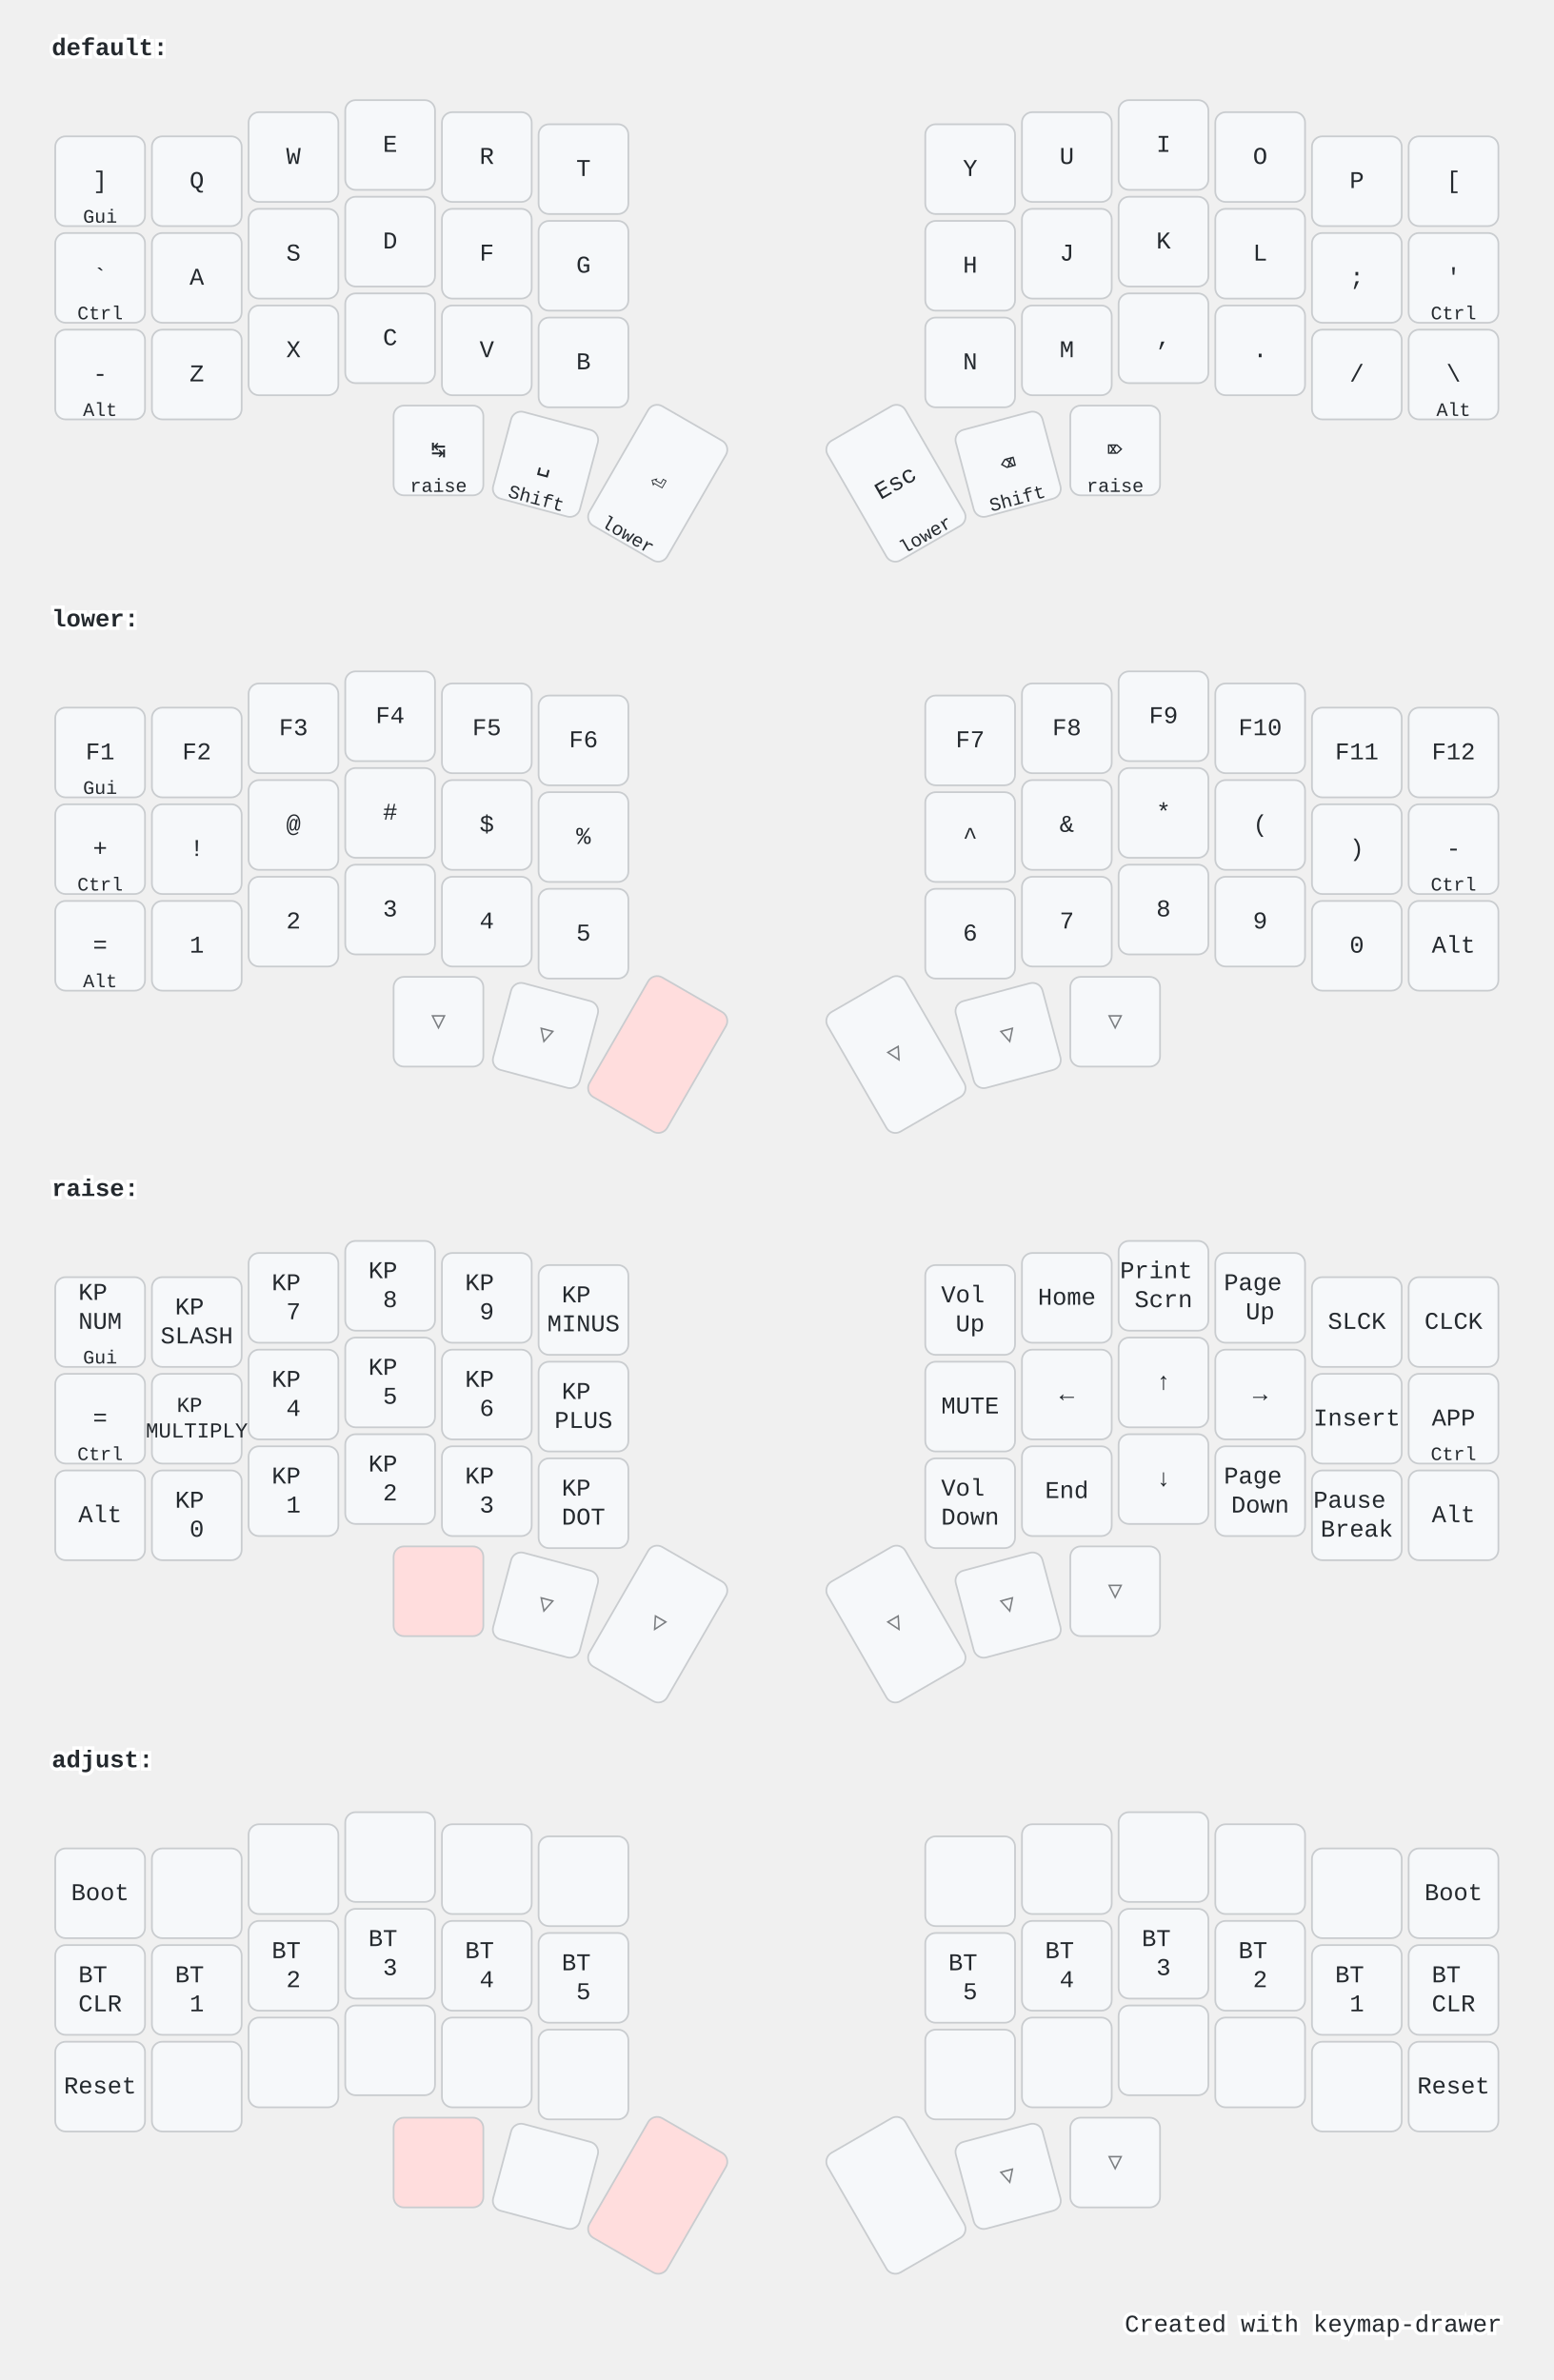
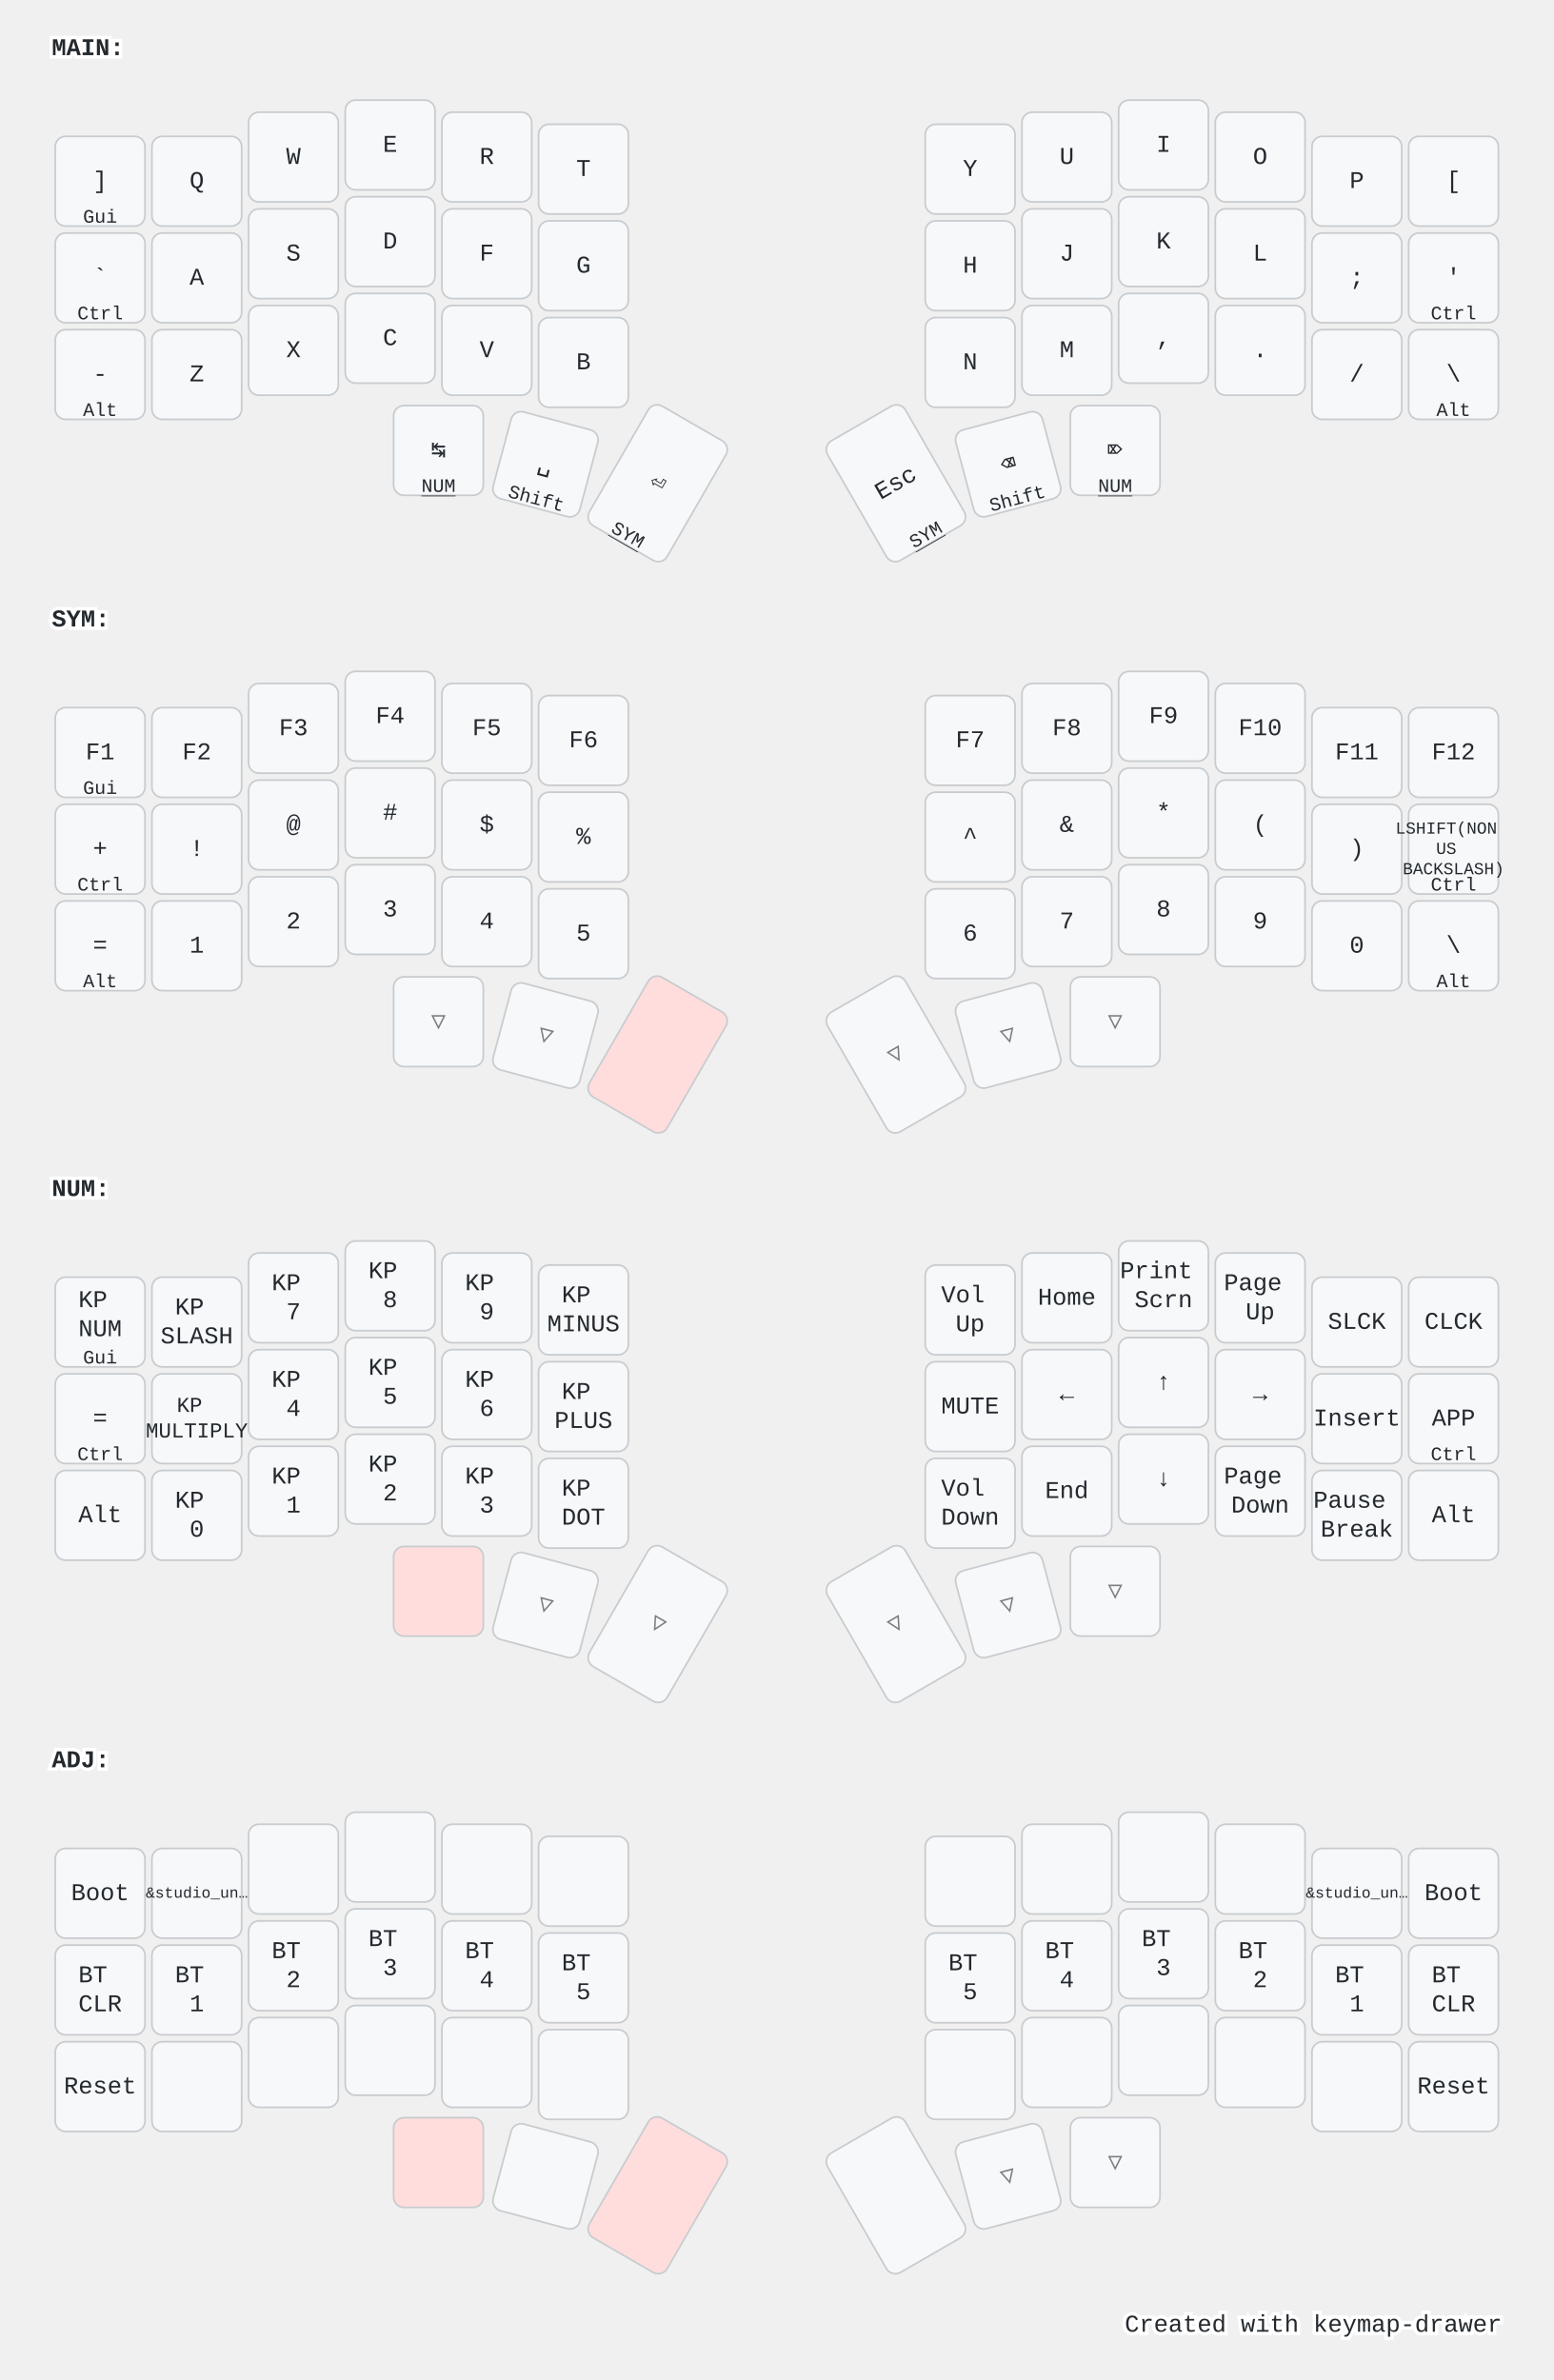
<svg xmlns="http://www.w3.org/2000/svg" width="900" height="1379" viewBox="0 0 900 1379" class="keymap">
  <style>/* inherit to force styles through use tags */
svg path {
    fill: inherit;
}

/* font and background color specifications */
svg.keymap {
    font-family: SFMono-Regular,Consolas,Liberation Mono,Menlo,monospace;
    font-size: 14px;
    font-kerning: normal;
    text-rendering: optimizeLegibility;
    fill: #24292e;
}

/* default key styling */
rect.key {
    fill: #f6f8fa;
}

rect.key, rect.combo {
    stroke: #c9cccf;
    stroke-width: 1;
}

/* default key side styling, only used is draw_key_sides is set */
rect.side {
    filter: brightness(90%);
}

/* color accent for combo boxes */
rect.combo, rect.combo-separate {
    fill: #cdf;
}

/* color accent for held keys */
rect.held, rect.combo.held {
    fill: #fdd;
}

/* color accent for ghost (optional) keys */
rect.ghost, rect.combo.ghost {
    stroke-dasharray: 4, 4;
    stroke-width: 2;
}

text {
    text-anchor: middle;
    dominant-baseline: middle;
}

/* styling for layer labels */
text.label {
    font-weight: bold;
    text-anchor: start;
    stroke: white;
    stroke-width: 4;
    paint-order: stroke;
}

/* styling for optional footer */
text.footer {
    text-anchor: end;
    dominant-baseline: auto;
    stroke: white;
    stroke-width: 4;
    paint-order: stroke;
}

- /* styling for combo tap, and key hold/shifted label text */
- text.combo, text.hold, text.shifted {
+ /* styling for combo tap, and key non-tap label text */
+ text.combo, text.hold, text.shifted, text.left, text.right, text.tl, text.tr, text.bl, text.br {
    font-size: 11px;
}

- text.hold {
+ text.hold, text.bl, text.br {
    text-anchor: middle;
    dominant-baseline: auto;
}

- text.shifted {
+ text.shifted, text.tl, text.tr {
    text-anchor: middle;
    dominant-baseline: hanging;
}

+ text.left, text.tl, text.bl {
+     text-anchor: start;
+ }
+ 
+ text.right, text.tr, text.br {
+     text-anchor: end;
+ }
+ 
+ text.layer-activator {
+     text-decoration: underline;
+ }
+ 
/* styling for hold/shifted label text in combo box */
- text.combo.hold, text.combo.shifted {
+ text.combo.hold, text.combo.shifted, text.combo.left, text.combo.right {
    font-size: 8px;
}

/* lighter symbol for transparent keys */
text.trans {
    fill: #7b7e81;
}

/* styling for combo dendrons */
path.combo {
    stroke-width: 1;
    stroke: gray;
    fill: none;
}

/* Start Tabler Icons Cleanup */
/* cannot use height/width with glyphs */
.icon-tabler &gt; path {
    fill: inherit;
    stroke: inherit;
    stroke-width: 2;
}
/* hide tabler's default box */
.icon-tabler &gt; path[stroke="none"][fill="none"] {
    visibility: hidden;
}
/* End Tabler Icons Cleanup */

@media (prefers-color-scheme: dark) {
svg.keymap { fill: #d1d6db; }
rect.key { fill: #3f4750; }
rect.key, rect.combo { stroke: #60666c; }
rect.combo, rect.combo-separate { fill: #1f3d7a; }
rect.held, rect.combo.held { fill: #854747; }
text.label, text.footer { stroke: black; }
text.trans { fill: #7e8184; }
path.combo { stroke: #7f7f7f; }

}</style>
-   <g transform="translate(30, 0)" class="layer-default">
-     <text x="0" y="28" class="label">default:</text>
+   <g transform="translate(30, 0)" class="layer-MAIN">
+     <text x="0" y="28" class="label" id="MAIN">MAIN:</text>
    <g transform="translate(0, 56)">
      <g transform="translate(28, 49)" class="key keypos-0">
        <rect rx="6" ry="6" x="-26" y="-26" width="52" height="52" class="key" />
        <text x="0" y="0" class="key tap">]</text>
        <text x="0" y="24" class="key hold">Gui</text>
      </g>
      <g transform="translate(84, 49)" class="key keypos-1">
        <rect rx="6" ry="6" x="-26" y="-26" width="52" height="52" class="key" />
        <text x="0" y="0" class="key tap">Q</text>
      </g>
      <g transform="translate(140, 35)" class="key keypos-2">
        <rect rx="6" ry="6" x="-26" y="-26" width="52" height="52" class="key" />
        <text x="0" y="0" class="key tap">W</text>
      </g>
      <g transform="translate(196, 28)" class="key keypos-3">
        <rect rx="6" ry="6" x="-26" y="-26" width="52" height="52" class="key" />
        <text x="0" y="0" class="key tap">E</text>
      </g>
      <g transform="translate(252, 35)" class="key keypos-4">
        <rect rx="6" ry="6" x="-26" y="-26" width="52" height="52" class="key" />
        <text x="0" y="0" class="key tap">R</text>
      </g>
      <g transform="translate(308, 42)" class="key keypos-5">
        <rect rx="6" ry="6" x="-26" y="-26" width="52" height="52" class="key" />
        <text x="0" y="0" class="key tap">T</text>
      </g>
      <g transform="translate(532, 42)" class="key keypos-6">
        <rect rx="6" ry="6" x="-26" y="-26" width="52" height="52" class="key" />
        <text x="0" y="0" class="key tap">Y</text>
      </g>
      <g transform="translate(588, 35)" class="key keypos-7">
        <rect rx="6" ry="6" x="-26" y="-26" width="52" height="52" class="key" />
        <text x="0" y="0" class="key tap">U</text>
      </g>
      <g transform="translate(644, 28)" class="key keypos-8">
        <rect rx="6" ry="6" x="-26" y="-26" width="52" height="52" class="key" />
        <text x="0" y="0" class="key tap">I</text>
      </g>
      <g transform="translate(700, 35)" class="key keypos-9">
        <rect rx="6" ry="6" x="-26" y="-26" width="52" height="52" class="key" />
        <text x="0" y="0" class="key tap">O</text>
      </g>
      <g transform="translate(756, 49)" class="key keypos-10">
        <rect rx="6" ry="6" x="-26" y="-26" width="52" height="52" class="key" />
        <text x="0" y="0" class="key tap">P</text>
      </g>
      <g transform="translate(812, 49)" class="key keypos-11">
        <rect rx="6" ry="6" x="-26" y="-26" width="52" height="52" class="key" />
        <text x="0" y="0" class="key tap">[</text>
      </g>
      <g transform="translate(28, 105)" class="key keypos-12">
        <rect rx="6" ry="6" x="-26" y="-26" width="52" height="52" class="key" />
        <text x="0" y="0" class="key tap">`</text>
        <text x="0" y="24" class="key hold">Ctrl</text>
      </g>
      <g transform="translate(84, 105)" class="key keypos-13">
        <rect rx="6" ry="6" x="-26" y="-26" width="52" height="52" class="key" />
        <text x="0" y="0" class="key tap">A</text>
      </g>
      <g transform="translate(140, 91)" class="key keypos-14">
        <rect rx="6" ry="6" x="-26" y="-26" width="52" height="52" class="key" />
        <text x="0" y="0" class="key tap">S</text>
      </g>
      <g transform="translate(196, 84)" class="key keypos-15">
        <rect rx="6" ry="6" x="-26" y="-26" width="52" height="52" class="key" />
        <text x="0" y="0" class="key tap">D</text>
      </g>
      <g transform="translate(252, 91)" class="key keypos-16">
        <rect rx="6" ry="6" x="-26" y="-26" width="52" height="52" class="key" />
        <text x="0" y="0" class="key tap">F</text>
      </g>
      <g transform="translate(308, 98)" class="key keypos-17">
        <rect rx="6" ry="6" x="-26" y="-26" width="52" height="52" class="key" />
        <text x="0" y="0" class="key tap">G</text>
      </g>
      <g transform="translate(532, 98)" class="key keypos-18">
        <rect rx="6" ry="6" x="-26" y="-26" width="52" height="52" class="key" />
        <text x="0" y="0" class="key tap">H</text>
      </g>
      <g transform="translate(588, 91)" class="key keypos-19">
        <rect rx="6" ry="6" x="-26" y="-26" width="52" height="52" class="key" />
        <text x="0" y="0" class="key tap">J</text>
      </g>
      <g transform="translate(644, 84)" class="key keypos-20">
        <rect rx="6" ry="6" x="-26" y="-26" width="52" height="52" class="key" />
        <text x="0" y="0" class="key tap">K</text>
      </g>
      <g transform="translate(700, 91)" class="key keypos-21">
        <rect rx="6" ry="6" x="-26" y="-26" width="52" height="52" class="key" />
        <text x="0" y="0" class="key tap">L</text>
      </g>
      <g transform="translate(756, 105)" class="key keypos-22">
        <rect rx="6" ry="6" x="-26" y="-26" width="52" height="52" class="key" />
        <text x="0" y="0" class="key tap">;</text>
      </g>
      <g transform="translate(812, 105)" class="key keypos-23">
        <rect rx="6" ry="6" x="-26" y="-26" width="52" height="52" class="key" />
        <text x="0" y="0" class="key tap">'</text>
        <text x="0" y="24" class="key hold">Ctrl</text>
      </g>
      <g transform="translate(28, 161)" class="key keypos-24">
        <rect rx="6" ry="6" x="-26" y="-26" width="52" height="52" class="key" />
        <text x="0" y="0" class="key tap">-</text>
        <text x="0" y="24" class="key hold">Alt</text>
      </g>
      <g transform="translate(84, 161)" class="key keypos-25">
        <rect rx="6" ry="6" x="-26" y="-26" width="52" height="52" class="key" />
        <text x="0" y="0" class="key tap">Z</text>
      </g>
      <g transform="translate(140, 147)" class="key keypos-26">
        <rect rx="6" ry="6" x="-26" y="-26" width="52" height="52" class="key" />
        <text x="0" y="0" class="key tap">X</text>
      </g>
      <g transform="translate(196, 140)" class="key keypos-27">
        <rect rx="6" ry="6" x="-26" y="-26" width="52" height="52" class="key" />
        <text x="0" y="0" class="key tap">C</text>
      </g>
      <g transform="translate(252, 147)" class="key keypos-28">
        <rect rx="6" ry="6" x="-26" y="-26" width="52" height="52" class="key" />
        <text x="0" y="0" class="key tap">V</text>
      </g>
      <g transform="translate(308, 154)" class="key keypos-29">
        <rect rx="6" ry="6" x="-26" y="-26" width="52" height="52" class="key" />
        <text x="0" y="0" class="key tap">B</text>
      </g>
      <g transform="translate(532, 154)" class="key keypos-30">
        <rect rx="6" ry="6" x="-26" y="-26" width="52" height="52" class="key" />
        <text x="0" y="0" class="key tap">N</text>
      </g>
      <g transform="translate(588, 147)" class="key keypos-31">
        <rect rx="6" ry="6" x="-26" y="-26" width="52" height="52" class="key" />
        <text x="0" y="0" class="key tap">M</text>
      </g>
      <g transform="translate(644, 140)" class="key keypos-32">
        <rect rx="6" ry="6" x="-26" y="-26" width="52" height="52" class="key" />
        <text x="0" y="0" class="key tap">,</text>
      </g>
      <g transform="translate(700, 147)" class="key keypos-33">
        <rect rx="6" ry="6" x="-26" y="-26" width="52" height="52" class="key" />
        <text x="0" y="0" class="key tap">.</text>
      </g>
      <g transform="translate(756, 161)" class="key keypos-34">
        <rect rx="6" ry="6" x="-26" y="-26" width="52" height="52" class="key" />
        <text x="0" y="0" class="key tap">/</text>
      </g>
      <g transform="translate(812, 161)" class="key keypos-35">
        <rect rx="6" ry="6" x="-26" y="-26" width="52" height="52" class="key" />
        <text x="0" y="0" class="key tap">\</text>
        <text x="0" y="24" class="key hold">Alt</text>
      </g>
      <g transform="translate(224, 205)" class="key keypos-36">
        <rect rx="6" ry="6" x="-26" y="-26" width="52" height="52" class="key" />
        <text x="0" y="0" class="key tap">↹</text>
-         <text x="0" y="24" class="key hold">raise</text>
+         <a href="#NUM">
+           <text x="0" y="24" class="key hold layer-activator">NUM</text>
+         </a>
      </g>
      <g transform="translate(286, 213) rotate(15.0)" class="key keypos-37">
        <rect rx="6" ry="6" x="-26" y="-26" width="52" height="52" class="key" />
        <text x="0" y="0" class="key tap">␣</text>
        <text x="0" y="24" class="key hold">Shift</text>
      </g>
      <g transform="translate(351, 224) rotate(30.0)" class="key keypos-38">
        <rect rx="6" ry="6" x="-26" y="-40" width="52" height="80" class="key" />
        <text x="0" y="0" class="key tap">⏎</text>
-         <text x="0" y="38" class="key hold">lower</text>
+         <a href="#SYM">
+           <text x="0" y="38" class="key hold layer-activator">SYM</text>
+         </a>
      </g>
      <g transform="translate(489, 224) rotate(-30.0)" class="key keypos-39">
        <rect rx="6" ry="6" x="-26" y="-40" width="52" height="80" class="key" />
        <text x="0" y="0" class="key tap">Esc</text>
-         <text x="0" y="38" class="key hold">lower</text>
+         <a href="#SYM">
+           <text x="0" y="38" class="key hold layer-activator">SYM</text>
+         </a>
      </g>
      <g transform="translate(554, 213) rotate(-15.0)" class="key keypos-40">
        <rect rx="6" ry="6" x="-26" y="-26" width="52" height="52" class="key" />
        <text x="0" y="0" class="key tap">⌫</text>
        <text x="0" y="24" class="key hold">Shift</text>
      </g>
      <g transform="translate(616, 205)" class="key keypos-41">
        <rect rx="6" ry="6" x="-26" y="-26" width="52" height="52" class="key" />
        <text x="0" y="0" class="key tap">⌦</text>
-         <text x="0" y="24" class="key hold">raise</text>
+         <a href="#NUM">
+           <text x="0" y="24" class="key hold layer-activator">NUM</text>
+         </a>
      </g>
    </g>
  </g>
-   <g transform="translate(30, 331)" class="layer-lower">
-     <text x="0" y="28" class="label">lower:</text>
+   <g transform="translate(30, 331)" class="layer-SYM">
+     <text x="0" y="28" class="label" id="SYM">SYM:</text>
    <g transform="translate(0, 56)">
      <g transform="translate(28, 49)" class="key keypos-0">
        <rect rx="6" ry="6" x="-26" y="-26" width="52" height="52" class="key" />
        <text x="0" y="0" class="key tap">F1</text>
        <text x="0" y="24" class="key hold">Gui</text>
      </g>
      <g transform="translate(84, 49)" class="key keypos-1">
        <rect rx="6" ry="6" x="-26" y="-26" width="52" height="52" class="key" />
        <text x="0" y="0" class="key tap">F2</text>
      </g>
      <g transform="translate(140, 35)" class="key keypos-2">
        <rect rx="6" ry="6" x="-26" y="-26" width="52" height="52" class="key" />
        <text x="0" y="0" class="key tap">F3</text>
      </g>
      <g transform="translate(196, 28)" class="key keypos-3">
        <rect rx="6" ry="6" x="-26" y="-26" width="52" height="52" class="key" />
        <text x="0" y="0" class="key tap">F4</text>
      </g>
      <g transform="translate(252, 35)" class="key keypos-4">
        <rect rx="6" ry="6" x="-26" y="-26" width="52" height="52" class="key" />
        <text x="0" y="0" class="key tap">F5</text>
      </g>
      <g transform="translate(308, 42)" class="key keypos-5">
        <rect rx="6" ry="6" x="-26" y="-26" width="52" height="52" class="key" />
        <text x="0" y="0" class="key tap">F6</text>
      </g>
      <g transform="translate(532, 42)" class="key keypos-6">
        <rect rx="6" ry="6" x="-26" y="-26" width="52" height="52" class="key" />
        <text x="0" y="0" class="key tap">F7</text>
      </g>
      <g transform="translate(588, 35)" class="key keypos-7">
        <rect rx="6" ry="6" x="-26" y="-26" width="52" height="52" class="key" />
        <text x="0" y="0" class="key tap">F8</text>
      </g>
      <g transform="translate(644, 28)" class="key keypos-8">
        <rect rx="6" ry="6" x="-26" y="-26" width="52" height="52" class="key" />
        <text x="0" y="0" class="key tap">F9</text>
      </g>
      <g transform="translate(700, 35)" class="key keypos-9">
        <rect rx="6" ry="6" x="-26" y="-26" width="52" height="52" class="key" />
        <text x="0" y="0" class="key tap">F10</text>
      </g>
      <g transform="translate(756, 49)" class="key keypos-10">
        <rect rx="6" ry="6" x="-26" y="-26" width="52" height="52" class="key" />
        <text x="0" y="0" class="key tap">F11</text>
      </g>
      <g transform="translate(812, 49)" class="key keypos-11">
        <rect rx="6" ry="6" x="-26" y="-26" width="52" height="52" class="key" />
        <text x="0" y="0" class="key tap">F12</text>
      </g>
      <g transform="translate(28, 105)" class="key keypos-12">
        <rect rx="6" ry="6" x="-26" y="-26" width="52" height="52" class="key" />
        <text x="0" y="0" class="key tap">+</text>
        <text x="0" y="24" class="key hold">Ctrl</text>
      </g>
      <g transform="translate(84, 105)" class="key keypos-13">
        <rect rx="6" ry="6" x="-26" y="-26" width="52" height="52" class="key" />
        <text x="0" y="0" class="key tap">!</text>
      </g>
      <g transform="translate(140, 91)" class="key keypos-14">
        <rect rx="6" ry="6" x="-26" y="-26" width="52" height="52" class="key" />
        <text x="0" y="0" class="key tap">@</text>
      </g>
      <g transform="translate(196, 84)" class="key keypos-15">
        <rect rx="6" ry="6" x="-26" y="-26" width="52" height="52" class="key" />
        <text x="0" y="0" class="key tap">#</text>
      </g>
      <g transform="translate(252, 91)" class="key keypos-16">
        <rect rx="6" ry="6" x="-26" y="-26" width="52" height="52" class="key" />
        <text x="0" y="0" class="key tap">$</text>
      </g>
      <g transform="translate(308, 98)" class="key keypos-17">
        <rect rx="6" ry="6" x="-26" y="-26" width="52" height="52" class="key" />
        <text x="0" y="0" class="key tap">%</text>
      </g>
      <g transform="translate(532, 98)" class="key keypos-18">
        <rect rx="6" ry="6" x="-26" y="-26" width="52" height="52" class="key" />
        <text x="0" y="0" class="key tap">^</text>
      </g>
      <g transform="translate(588, 91)" class="key keypos-19">
        <rect rx="6" ry="6" x="-26" y="-26" width="52" height="52" class="key" />
        <text x="0" y="0" class="key tap">&amp;</text>
      </g>
      <g transform="translate(644, 84)" class="key keypos-20">
        <rect rx="6" ry="6" x="-26" y="-26" width="52" height="52" class="key" />
        <text x="0" y="0" class="key tap">*</text>
      </g>
      <g transform="translate(700, 91)" class="key keypos-21">
        <rect rx="6" ry="6" x="-26" y="-26" width="52" height="52" class="key" />
        <text x="0" y="0" class="key tap">(</text>
      </g>
      <g transform="translate(756, 105)" class="key keypos-22">
        <rect rx="6" ry="6" x="-26" y="-26" width="52" height="52" class="key" />
        <text x="0" y="0" class="key tap">)</text>
      </g>
      <g transform="translate(812, 105)" class="key keypos-23">
        <rect rx="6" ry="6" x="-26" y="-26" width="52" height="52" class="key" />
-         <text x="0" y="0" class="key tap">-</text>
+         <text x="0" y="0" class="key tap">
+           <tspan x="0" dy="-1.2em" style="font-size: 70%">LSHIFT(NON</tspan>
+           <tspan x="0" dy="1.2em" style="font-size: 70%">US</tspan>
+           <tspan x="0" dy="1.2em" style="font-size: 70%">BACKSLASH)</tspan>
+         </text>
        <text x="0" y="24" class="key hold">Ctrl</text>
      </g>
      <g transform="translate(28, 161)" class="key keypos-24">
        <rect rx="6" ry="6" x="-26" y="-26" width="52" height="52" class="key" />
        <text x="0" y="0" class="key tap">=</text>
        <text x="0" y="24" class="key hold">Alt</text>
      </g>
      <g transform="translate(84, 161)" class="key keypos-25">
        <rect rx="6" ry="6" x="-26" y="-26" width="52" height="52" class="key" />
        <text x="0" y="0" class="key tap">1</text>
      </g>
      <g transform="translate(140, 147)" class="key keypos-26">
        <rect rx="6" ry="6" x="-26" y="-26" width="52" height="52" class="key" />
        <text x="0" y="0" class="key tap">2</text>
      </g>
      <g transform="translate(196, 140)" class="key keypos-27">
        <rect rx="6" ry="6" x="-26" y="-26" width="52" height="52" class="key" />
        <text x="0" y="0" class="key tap">3</text>
      </g>
      <g transform="translate(252, 147)" class="key keypos-28">
        <rect rx="6" ry="6" x="-26" y="-26" width="52" height="52" class="key" />
        <text x="0" y="0" class="key tap">4</text>
      </g>
      <g transform="translate(308, 154)" class="key keypos-29">
        <rect rx="6" ry="6" x="-26" y="-26" width="52" height="52" class="key" />
        <text x="0" y="0" class="key tap">5</text>
      </g>
      <g transform="translate(532, 154)" class="key keypos-30">
        <rect rx="6" ry="6" x="-26" y="-26" width="52" height="52" class="key" />
        <text x="0" y="0" class="key tap">6</text>
      </g>
      <g transform="translate(588, 147)" class="key keypos-31">
        <rect rx="6" ry="6" x="-26" y="-26" width="52" height="52" class="key" />
        <text x="0" y="0" class="key tap">7</text>
      </g>
      <g transform="translate(644, 140)" class="key keypos-32">
        <rect rx="6" ry="6" x="-26" y="-26" width="52" height="52" class="key" />
        <text x="0" y="0" class="key tap">8</text>
      </g>
      <g transform="translate(700, 147)" class="key keypos-33">
        <rect rx="6" ry="6" x="-26" y="-26" width="52" height="52" class="key" />
        <text x="0" y="0" class="key tap">9</text>
      </g>
      <g transform="translate(756, 161)" class="key keypos-34">
        <rect rx="6" ry="6" x="-26" y="-26" width="52" height="52" class="key" />
        <text x="0" y="0" class="key tap">0</text>
      </g>
      <g transform="translate(812, 161)" class="key keypos-35">
        <rect rx="6" ry="6" x="-26" y="-26" width="52" height="52" class="key" />
-         <text x="0" y="0" class="key tap">Alt</text>
+         <text x="0" y="0" class="key tap">\</text>
+         <text x="0" y="24" class="key hold">Alt</text>
      </g>
      <g transform="translate(224, 205)" class="key trans keypos-36">
        <rect rx="6" ry="6" x="-26" y="-26" width="52" height="52" class="key trans" />
        <text x="0" y="0" class="key trans tap">▽</text>
      </g>
      <g transform="translate(286, 213) rotate(15.0)" class="key trans keypos-37">
        <rect rx="6" ry="6" x="-26" y="-26" width="52" height="52" class="key trans" />
        <text x="0" y="0" class="key trans tap">▽</text>
      </g>
      <g transform="translate(351, 224) rotate(30.0)" class="key held keypos-38">
        <rect rx="6" ry="6" x="-26" y="-40" width="52" height="80" class="key held" />
      </g>
      <g transform="translate(489, 224) rotate(-30.0)" class="key trans keypos-39">
        <rect rx="6" ry="6" x="-26" y="-40" width="52" height="80" class="key trans" />
        <text x="0" y="0" class="key trans tap">▽</text>
      </g>
      <g transform="translate(554, 213) rotate(-15.0)" class="key trans keypos-40">
        <rect rx="6" ry="6" x="-26" y="-26" width="52" height="52" class="key trans" />
        <text x="0" y="0" class="key trans tap">▽</text>
      </g>
      <g transform="translate(616, 205)" class="key trans keypos-41">
        <rect rx="6" ry="6" x="-26" y="-26" width="52" height="52" class="key trans" />
        <text x="0" y="0" class="key trans tap">▽</text>
      </g>
    </g>
  </g>
-   <g transform="translate(30, 661)" class="layer-raise">
-     <text x="0" y="28" class="label">raise:</text>
+   <g transform="translate(30, 661)" class="layer-NUM">
+     <text x="0" y="28" class="label" id="NUM">NUM:</text>
    <g transform="translate(0, 56)">
      <g transform="translate(28, 49)" class="key keypos-0">
        <rect rx="6" ry="6" x="-26" y="-26" width="52" height="52" class="key" />
        <text x="0" y="0" class="key tap">
-           <tspan x="0" dy="-1.2em">KP</tspan>
+           <tspan x="0" dy="-0.9em">KP</tspan>
          <tspan x="0" dy="1.2em">NUM</tspan>
        </text>
        <text x="0" y="24" class="key hold">Gui</text>
      </g>
      <g transform="translate(84, 49)" class="key keypos-1">
        <rect rx="6" ry="6" x="-26" y="-26" width="52" height="52" class="key" />
        <text x="0" y="0" class="key tap">
          <tspan x="0" dy="-0.6em">KP</tspan>
          <tspan x="0" dy="1.2em">SLASH</tspan>
        </text>
      </g>
      <g transform="translate(140, 35)" class="key keypos-2">
        <rect rx="6" ry="6" x="-26" y="-26" width="52" height="52" class="key" />
        <text x="0" y="0" class="key tap">
          <tspan x="0" dy="-0.6em">KP</tspan>
          <tspan x="0" dy="1.2em">7</tspan>
        </text>
      </g>
      <g transform="translate(196, 28)" class="key keypos-3">
        <rect rx="6" ry="6" x="-26" y="-26" width="52" height="52" class="key" />
        <text x="0" y="0" class="key tap">
          <tspan x="0" dy="-0.6em">KP</tspan>
          <tspan x="0" dy="1.2em">8</tspan>
        </text>
      </g>
      <g transform="translate(252, 35)" class="key keypos-4">
        <rect rx="6" ry="6" x="-26" y="-26" width="52" height="52" class="key" />
        <text x="0" y="0" class="key tap">
          <tspan x="0" dy="-0.6em">KP</tspan>
          <tspan x="0" dy="1.2em">9</tspan>
        </text>
      </g>
      <g transform="translate(308, 42)" class="key keypos-5">
        <rect rx="6" ry="6" x="-26" y="-26" width="52" height="52" class="key" />
        <text x="0" y="0" class="key tap">
          <tspan x="0" dy="-0.6em">KP</tspan>
          <tspan x="0" dy="1.2em">MINUS</tspan>
        </text>
      </g>
      <g transform="translate(532, 42)" class="key keypos-6">
        <rect rx="6" ry="6" x="-26" y="-26" width="52" height="52" class="key" />
        <text x="0" y="0" class="key tap">
          <tspan x="0" dy="-0.6em">Vol</tspan>
          <tspan x="0" dy="1.2em">Up</tspan>
        </text>
      </g>
      <g transform="translate(588, 35)" class="key keypos-7">
        <rect rx="6" ry="6" x="-26" y="-26" width="52" height="52" class="key" />
        <text x="0" y="0" class="key tap">Home</text>
      </g>
      <g transform="translate(644, 28)" class="key keypos-8">
        <rect rx="6" ry="6" x="-26" y="-26" width="52" height="52" class="key" />
        <text x="0" y="0" class="key tap">
          <tspan x="0" dy="-0.6em">Print</tspan>
          <tspan x="0" dy="1.2em">Scrn</tspan>
        </text>
      </g>
      <g transform="translate(700, 35)" class="key keypos-9">
        <rect rx="6" ry="6" x="-26" y="-26" width="52" height="52" class="key" />
        <text x="0" y="0" class="key tap">
          <tspan x="0" dy="-0.6em">Page</tspan>
          <tspan x="0" dy="1.2em">Up</tspan>
        </text>
      </g>
      <g transform="translate(756, 49)" class="key keypos-10">
        <rect rx="6" ry="6" x="-26" y="-26" width="52" height="52" class="key" />
        <text x="0" y="0" class="key tap">SLCK</text>
      </g>
      <g transform="translate(812, 49)" class="key keypos-11">
        <rect rx="6" ry="6" x="-26" y="-26" width="52" height="52" class="key" />
        <text x="0" y="0" class="key tap">CLCK</text>
      </g>
      <g transform="translate(28, 105)" class="key keypos-12">
        <rect rx="6" ry="6" x="-26" y="-26" width="52" height="52" class="key" />
        <text x="0" y="0" class="key tap">=</text>
        <text x="0" y="24" class="key hold">Ctrl</text>
      </g>
      <g transform="translate(84, 105)" class="key keypos-13">
        <rect rx="6" ry="6" x="-26" y="-26" width="52" height="52" class="key" />
        <text x="0" y="0" class="key tap">
          <tspan x="0" dy="-0.6em" style="font-size: 88%">KP</tspan>
          <tspan x="0" dy="1.2em" style="font-size: 88%">MULTIPLY</tspan>
        </text>
      </g>
      <g transform="translate(140, 91)" class="key keypos-14">
        <rect rx="6" ry="6" x="-26" y="-26" width="52" height="52" class="key" />
        <text x="0" y="0" class="key tap">
          <tspan x="0" dy="-0.6em">KP</tspan>
          <tspan x="0" dy="1.2em">4</tspan>
        </text>
      </g>
      <g transform="translate(196, 84)" class="key keypos-15">
        <rect rx="6" ry="6" x="-26" y="-26" width="52" height="52" class="key" />
        <text x="0" y="0" class="key tap">
          <tspan x="0" dy="-0.6em">KP</tspan>
          <tspan x="0" dy="1.2em">5</tspan>
        </text>
      </g>
      <g transform="translate(252, 91)" class="key keypos-16">
        <rect rx="6" ry="6" x="-26" y="-26" width="52" height="52" class="key" />
        <text x="0" y="0" class="key tap">
          <tspan x="0" dy="-0.6em">KP</tspan>
          <tspan x="0" dy="1.2em">6</tspan>
        </text>
      </g>
      <g transform="translate(308, 98)" class="key keypos-17">
        <rect rx="6" ry="6" x="-26" y="-26" width="52" height="52" class="key" />
        <text x="0" y="0" class="key tap">
          <tspan x="0" dy="-0.6em">KP</tspan>
          <tspan x="0" dy="1.2em">PLUS</tspan>
        </text>
      </g>
      <g transform="translate(532, 98)" class="key keypos-18">
        <rect rx="6" ry="6" x="-26" y="-26" width="52" height="52" class="key" />
        <text x="0" y="0" class="key tap">MUTE</text>
      </g>
      <g transform="translate(588, 91)" class="key keypos-19">
        <rect rx="6" ry="6" x="-26" y="-26" width="52" height="52" class="key" />
        <text x="0" y="0" class="key tap">←</text>
      </g>
      <g transform="translate(644, 84)" class="key keypos-20">
        <rect rx="6" ry="6" x="-26" y="-26" width="52" height="52" class="key" />
        <text x="0" y="0" class="key tap">↑</text>
      </g>
      <g transform="translate(700, 91)" class="key keypos-21">
        <rect rx="6" ry="6" x="-26" y="-26" width="52" height="52" class="key" />
        <text x="0" y="0" class="key tap">→</text>
      </g>
      <g transform="translate(756, 105)" class="key keypos-22">
        <rect rx="6" ry="6" x="-26" y="-26" width="52" height="52" class="key" />
        <text x="0" y="0" class="key tap">Insert</text>
      </g>
      <g transform="translate(812, 105)" class="key keypos-23">
        <rect rx="6" ry="6" x="-26" y="-26" width="52" height="52" class="key" />
        <text x="0" y="0" class="key tap">APP</text>
        <text x="0" y="24" class="key hold">Ctrl</text>
      </g>
      <g transform="translate(28, 161)" class="key keypos-24">
        <rect rx="6" ry="6" x="-26" y="-26" width="52" height="52" class="key" />
        <text x="0" y="0" class="key tap">Alt</text>
      </g>
      <g transform="translate(84, 161)" class="key keypos-25">
        <rect rx="6" ry="6" x="-26" y="-26" width="52" height="52" class="key" />
        <text x="0" y="0" class="key tap">
          <tspan x="0" dy="-0.6em">KP</tspan>
          <tspan x="0" dy="1.2em">0</tspan>
        </text>
      </g>
      <g transform="translate(140, 147)" class="key keypos-26">
        <rect rx="6" ry="6" x="-26" y="-26" width="52" height="52" class="key" />
        <text x="0" y="0" class="key tap">
          <tspan x="0" dy="-0.6em">KP</tspan>
          <tspan x="0" dy="1.2em">1</tspan>
        </text>
      </g>
      <g transform="translate(196, 140)" class="key keypos-27">
        <rect rx="6" ry="6" x="-26" y="-26" width="52" height="52" class="key" />
        <text x="0" y="0" class="key tap">
          <tspan x="0" dy="-0.6em">KP</tspan>
          <tspan x="0" dy="1.2em">2</tspan>
        </text>
      </g>
      <g transform="translate(252, 147)" class="key keypos-28">
        <rect rx="6" ry="6" x="-26" y="-26" width="52" height="52" class="key" />
        <text x="0" y="0" class="key tap">
          <tspan x="0" dy="-0.6em">KP</tspan>
          <tspan x="0" dy="1.2em">3</tspan>
        </text>
      </g>
      <g transform="translate(308, 154)" class="key keypos-29">
        <rect rx="6" ry="6" x="-26" y="-26" width="52" height="52" class="key" />
        <text x="0" y="0" class="key tap">
          <tspan x="0" dy="-0.6em">KP</tspan>
          <tspan x="0" dy="1.2em">DOT</tspan>
        </text>
      </g>
      <g transform="translate(532, 154)" class="key keypos-30">
        <rect rx="6" ry="6" x="-26" y="-26" width="52" height="52" class="key" />
        <text x="0" y="0" class="key tap">
          <tspan x="0" dy="-0.6em">Vol</tspan>
          <tspan x="0" dy="1.2em">Down</tspan>
        </text>
      </g>
      <g transform="translate(588, 147)" class="key keypos-31">
        <rect rx="6" ry="6" x="-26" y="-26" width="52" height="52" class="key" />
        <text x="0" y="0" class="key tap">End</text>
      </g>
      <g transform="translate(644, 140)" class="key keypos-32">
        <rect rx="6" ry="6" x="-26" y="-26" width="52" height="52" class="key" />
        <text x="0" y="0" class="key tap">↓</text>
      </g>
      <g transform="translate(700, 147)" class="key keypos-33">
        <rect rx="6" ry="6" x="-26" y="-26" width="52" height="52" class="key" />
        <text x="0" y="0" class="key tap">
          <tspan x="0" dy="-0.6em">Page</tspan>
          <tspan x="0" dy="1.2em">Down</tspan>
        </text>
      </g>
      <g transform="translate(756, 161)" class="key keypos-34">
        <rect rx="6" ry="6" x="-26" y="-26" width="52" height="52" class="key" />
        <text x="0" y="0" class="key tap">
          <tspan x="0" dy="-0.6em">Pause</tspan>
          <tspan x="0" dy="1.2em">Break</tspan>
        </text>
      </g>
      <g transform="translate(812, 161)" class="key keypos-35">
        <rect rx="6" ry="6" x="-26" y="-26" width="52" height="52" class="key" />
        <text x="0" y="0" class="key tap">Alt</text>
      </g>
      <g transform="translate(224, 205)" class="key held keypos-36">
        <rect rx="6" ry="6" x="-26" y="-26" width="52" height="52" class="key held" />
      </g>
      <g transform="translate(286, 213) rotate(15.0)" class="key trans keypos-37">
        <rect rx="6" ry="6" x="-26" y="-26" width="52" height="52" class="key trans" />
        <text x="0" y="0" class="key trans tap">▽</text>
      </g>
      <g transform="translate(351, 224) rotate(30.0)" class="key trans keypos-38">
        <rect rx="6" ry="6" x="-26" y="-40" width="52" height="80" class="key trans" />
        <text x="0" y="0" class="key trans tap">▽</text>
      </g>
      <g transform="translate(489, 224) rotate(-30.0)" class="key trans keypos-39">
        <rect rx="6" ry="6" x="-26" y="-40" width="52" height="80" class="key trans" />
        <text x="0" y="0" class="key trans tap">▽</text>
      </g>
      <g transform="translate(554, 213) rotate(-15.0)" class="key trans keypos-40">
        <rect rx="6" ry="6" x="-26" y="-26" width="52" height="52" class="key trans" />
        <text x="0" y="0" class="key trans tap">▽</text>
      </g>
      <g transform="translate(616, 205)" class="key trans keypos-41">
        <rect rx="6" ry="6" x="-26" y="-26" width="52" height="52" class="key trans" />
        <text x="0" y="0" class="key trans tap">▽</text>
      </g>
    </g>
  </g>
-   <g transform="translate(30, 992)" class="layer-adjust">
-     <text x="0" y="28" class="label">adjust:</text>
+   <g transform="translate(30, 992)" class="layer-ADJ">
+     <text x="0" y="28" class="label" id="ADJ">ADJ:</text>
    <g transform="translate(0, 56)">
      <g transform="translate(28, 49)" class="key keypos-0">
        <rect rx="6" ry="6" x="-26" y="-26" width="52" height="52" class="key" />
        <text x="0" y="0" class="key tap">Boot</text>
      </g>
      <g transform="translate(84, 49)" class="key keypos-1">
        <rect rx="6" ry="6" x="-26" y="-26" width="52" height="52" class="key" />
+         <text x="0" y="0" class="key tap">
+           <tspan style="font-size: 64%">&amp;studio_un…</tspan>
+         </text>
      </g>
      <g transform="translate(140, 35)" class="key keypos-2">
        <rect rx="6" ry="6" x="-26" y="-26" width="52" height="52" class="key" />
      </g>
      <g transform="translate(196, 28)" class="key keypos-3">
        <rect rx="6" ry="6" x="-26" y="-26" width="52" height="52" class="key" />
      </g>
      <g transform="translate(252, 35)" class="key keypos-4">
        <rect rx="6" ry="6" x="-26" y="-26" width="52" height="52" class="key" />
      </g>
      <g transform="translate(308, 42)" class="key keypos-5">
        <rect rx="6" ry="6" x="-26" y="-26" width="52" height="52" class="key" />
      </g>
      <g transform="translate(532, 42)" class="key keypos-6">
        <rect rx="6" ry="6" x="-26" y="-26" width="52" height="52" class="key" />
      </g>
      <g transform="translate(588, 35)" class="key keypos-7">
        <rect rx="6" ry="6" x="-26" y="-26" width="52" height="52" class="key" />
      </g>
      <g transform="translate(644, 28)" class="key keypos-8">
        <rect rx="6" ry="6" x="-26" y="-26" width="52" height="52" class="key" />
      </g>
      <g transform="translate(700, 35)" class="key keypos-9">
        <rect rx="6" ry="6" x="-26" y="-26" width="52" height="52" class="key" />
      </g>
      <g transform="translate(756, 49)" class="key keypos-10">
        <rect rx="6" ry="6" x="-26" y="-26" width="52" height="52" class="key" />
+         <text x="0" y="0" class="key tap">
+           <tspan style="font-size: 64%">&amp;studio_un…</tspan>
+         </text>
      </g>
      <g transform="translate(812, 49)" class="key keypos-11">
        <rect rx="6" ry="6" x="-26" y="-26" width="52" height="52" class="key" />
        <text x="0" y="0" class="key tap">Boot</text>
      </g>
      <g transform="translate(28, 105)" class="key keypos-12">
        <rect rx="6" ry="6" x="-26" y="-26" width="52" height="52" class="key" />
        <text x="0" y="0" class="key tap">
          <tspan x="0" dy="-0.6em">BT</tspan>
          <tspan x="0" dy="1.2em">CLR</tspan>
        </text>
      </g>
      <g transform="translate(84, 105)" class="key keypos-13">
        <rect rx="6" ry="6" x="-26" y="-26" width="52" height="52" class="key" />
        <text x="0" y="0" class="key tap">
          <tspan x="0" dy="-0.6em">BT</tspan>
          <tspan x="0" dy="1.2em">1</tspan>
        </text>
      </g>
      <g transform="translate(140, 91)" class="key keypos-14">
        <rect rx="6" ry="6" x="-26" y="-26" width="52" height="52" class="key" />
        <text x="0" y="0" class="key tap">
          <tspan x="0" dy="-0.6em">BT</tspan>
          <tspan x="0" dy="1.2em">2</tspan>
        </text>
      </g>
      <g transform="translate(196, 84)" class="key keypos-15">
        <rect rx="6" ry="6" x="-26" y="-26" width="52" height="52" class="key" />
        <text x="0" y="0" class="key tap">
          <tspan x="0" dy="-0.6em">BT</tspan>
          <tspan x="0" dy="1.2em">3</tspan>
        </text>
      </g>
      <g transform="translate(252, 91)" class="key keypos-16">
        <rect rx="6" ry="6" x="-26" y="-26" width="52" height="52" class="key" />
        <text x="0" y="0" class="key tap">
          <tspan x="0" dy="-0.6em">BT</tspan>
          <tspan x="0" dy="1.2em">4</tspan>
        </text>
      </g>
      <g transform="translate(308, 98)" class="key keypos-17">
        <rect rx="6" ry="6" x="-26" y="-26" width="52" height="52" class="key" />
        <text x="0" y="0" class="key tap">
          <tspan x="0" dy="-0.6em">BT</tspan>
          <tspan x="0" dy="1.2em">5</tspan>
        </text>
      </g>
      <g transform="translate(532, 98)" class="key keypos-18">
        <rect rx="6" ry="6" x="-26" y="-26" width="52" height="52" class="key" />
        <text x="0" y="0" class="key tap">
          <tspan x="0" dy="-0.6em">BT</tspan>
          <tspan x="0" dy="1.2em">5</tspan>
        </text>
      </g>
      <g transform="translate(588, 91)" class="key keypos-19">
        <rect rx="6" ry="6" x="-26" y="-26" width="52" height="52" class="key" />
        <text x="0" y="0" class="key tap">
          <tspan x="0" dy="-0.6em">BT</tspan>
          <tspan x="0" dy="1.2em">4</tspan>
        </text>
      </g>
      <g transform="translate(644, 84)" class="key keypos-20">
        <rect rx="6" ry="6" x="-26" y="-26" width="52" height="52" class="key" />
        <text x="0" y="0" class="key tap">
          <tspan x="0" dy="-0.6em">BT</tspan>
          <tspan x="0" dy="1.2em">3</tspan>
        </text>
      </g>
      <g transform="translate(700, 91)" class="key keypos-21">
        <rect rx="6" ry="6" x="-26" y="-26" width="52" height="52" class="key" />
        <text x="0" y="0" class="key tap">
          <tspan x="0" dy="-0.6em">BT</tspan>
          <tspan x="0" dy="1.2em">2</tspan>
        </text>
      </g>
      <g transform="translate(756, 105)" class="key keypos-22">
        <rect rx="6" ry="6" x="-26" y="-26" width="52" height="52" class="key" />
        <text x="0" y="0" class="key tap">
          <tspan x="0" dy="-0.6em">BT</tspan>
          <tspan x="0" dy="1.2em">1</tspan>
        </text>
      </g>
      <g transform="translate(812, 105)" class="key keypos-23">
        <rect rx="6" ry="6" x="-26" y="-26" width="52" height="52" class="key" />
        <text x="0" y="0" class="key tap">
          <tspan x="0" dy="-0.6em">BT</tspan>
          <tspan x="0" dy="1.2em">CLR</tspan>
        </text>
      </g>
      <g transform="translate(28, 161)" class="key keypos-24">
        <rect rx="6" ry="6" x="-26" y="-26" width="52" height="52" class="key" />
        <text x="0" y="0" class="key tap">Reset</text>
      </g>
      <g transform="translate(84, 161)" class="key keypos-25">
        <rect rx="6" ry="6" x="-26" y="-26" width="52" height="52" class="key" />
      </g>
      <g transform="translate(140, 147)" class="key keypos-26">
        <rect rx="6" ry="6" x="-26" y="-26" width="52" height="52" class="key" />
      </g>
      <g transform="translate(196, 140)" class="key keypos-27">
        <rect rx="6" ry="6" x="-26" y="-26" width="52" height="52" class="key" />
      </g>
      <g transform="translate(252, 147)" class="key keypos-28">
        <rect rx="6" ry="6" x="-26" y="-26" width="52" height="52" class="key" />
      </g>
      <g transform="translate(308, 154)" class="key keypos-29">
        <rect rx="6" ry="6" x="-26" y="-26" width="52" height="52" class="key" />
      </g>
      <g transform="translate(532, 154)" class="key keypos-30">
        <rect rx="6" ry="6" x="-26" y="-26" width="52" height="52" class="key" />
      </g>
      <g transform="translate(588, 147)" class="key keypos-31">
        <rect rx="6" ry="6" x="-26" y="-26" width="52" height="52" class="key" />
      </g>
      <g transform="translate(644, 140)" class="key keypos-32">
        <rect rx="6" ry="6" x="-26" y="-26" width="52" height="52" class="key" />
      </g>
      <g transform="translate(700, 147)" class="key keypos-33">
        <rect rx="6" ry="6" x="-26" y="-26" width="52" height="52" class="key" />
      </g>
      <g transform="translate(756, 161)" class="key keypos-34">
        <rect rx="6" ry="6" x="-26" y="-26" width="52" height="52" class="key" />
      </g>
      <g transform="translate(812, 161)" class="key keypos-35">
        <rect rx="6" ry="6" x="-26" y="-26" width="52" height="52" class="key" />
        <text x="0" y="0" class="key tap">Reset</text>
      </g>
      <g transform="translate(224, 205)" class="key held keypos-36">
        <rect rx="6" ry="6" x="-26" y="-26" width="52" height="52" class="key held" />
      </g>
      <g transform="translate(286, 213) rotate(15.0)" class="key keypos-37">
        <rect rx="6" ry="6" x="-26" y="-26" width="52" height="52" class="key" />
      </g>
      <g transform="translate(351, 224) rotate(30.0)" class="key held keypos-38">
        <rect rx="6" ry="6" x="-26" y="-40" width="52" height="80" class="key held" />
      </g>
      <g transform="translate(489, 224) rotate(-30.0)" class="key keypos-39">
        <rect rx="6" ry="6" x="-26" y="-40" width="52" height="80" class="key" />
      </g>
      <g transform="translate(554, 213) rotate(-15.0)" class="key trans keypos-40">
        <rect rx="6" ry="6" x="-26" y="-26" width="52" height="52" class="key trans" />
        <text x="0" y="0" class="key trans tap">▽</text>
      </g>
      <g transform="translate(616, 205)" class="key trans keypos-41">
        <rect rx="6" ry="6" x="-26" y="-26" width="52" height="52" class="key trans" />
        <text x="0" y="0" class="key trans tap">▽</text>
      </g>
    </g>
  </g>
  <text x="870.0" y="1351.0" class="footer">Created with <a href="https://github.com/caksoylar/keymap-drawer">keymap-drawer</a>
  </text>
</svg>
